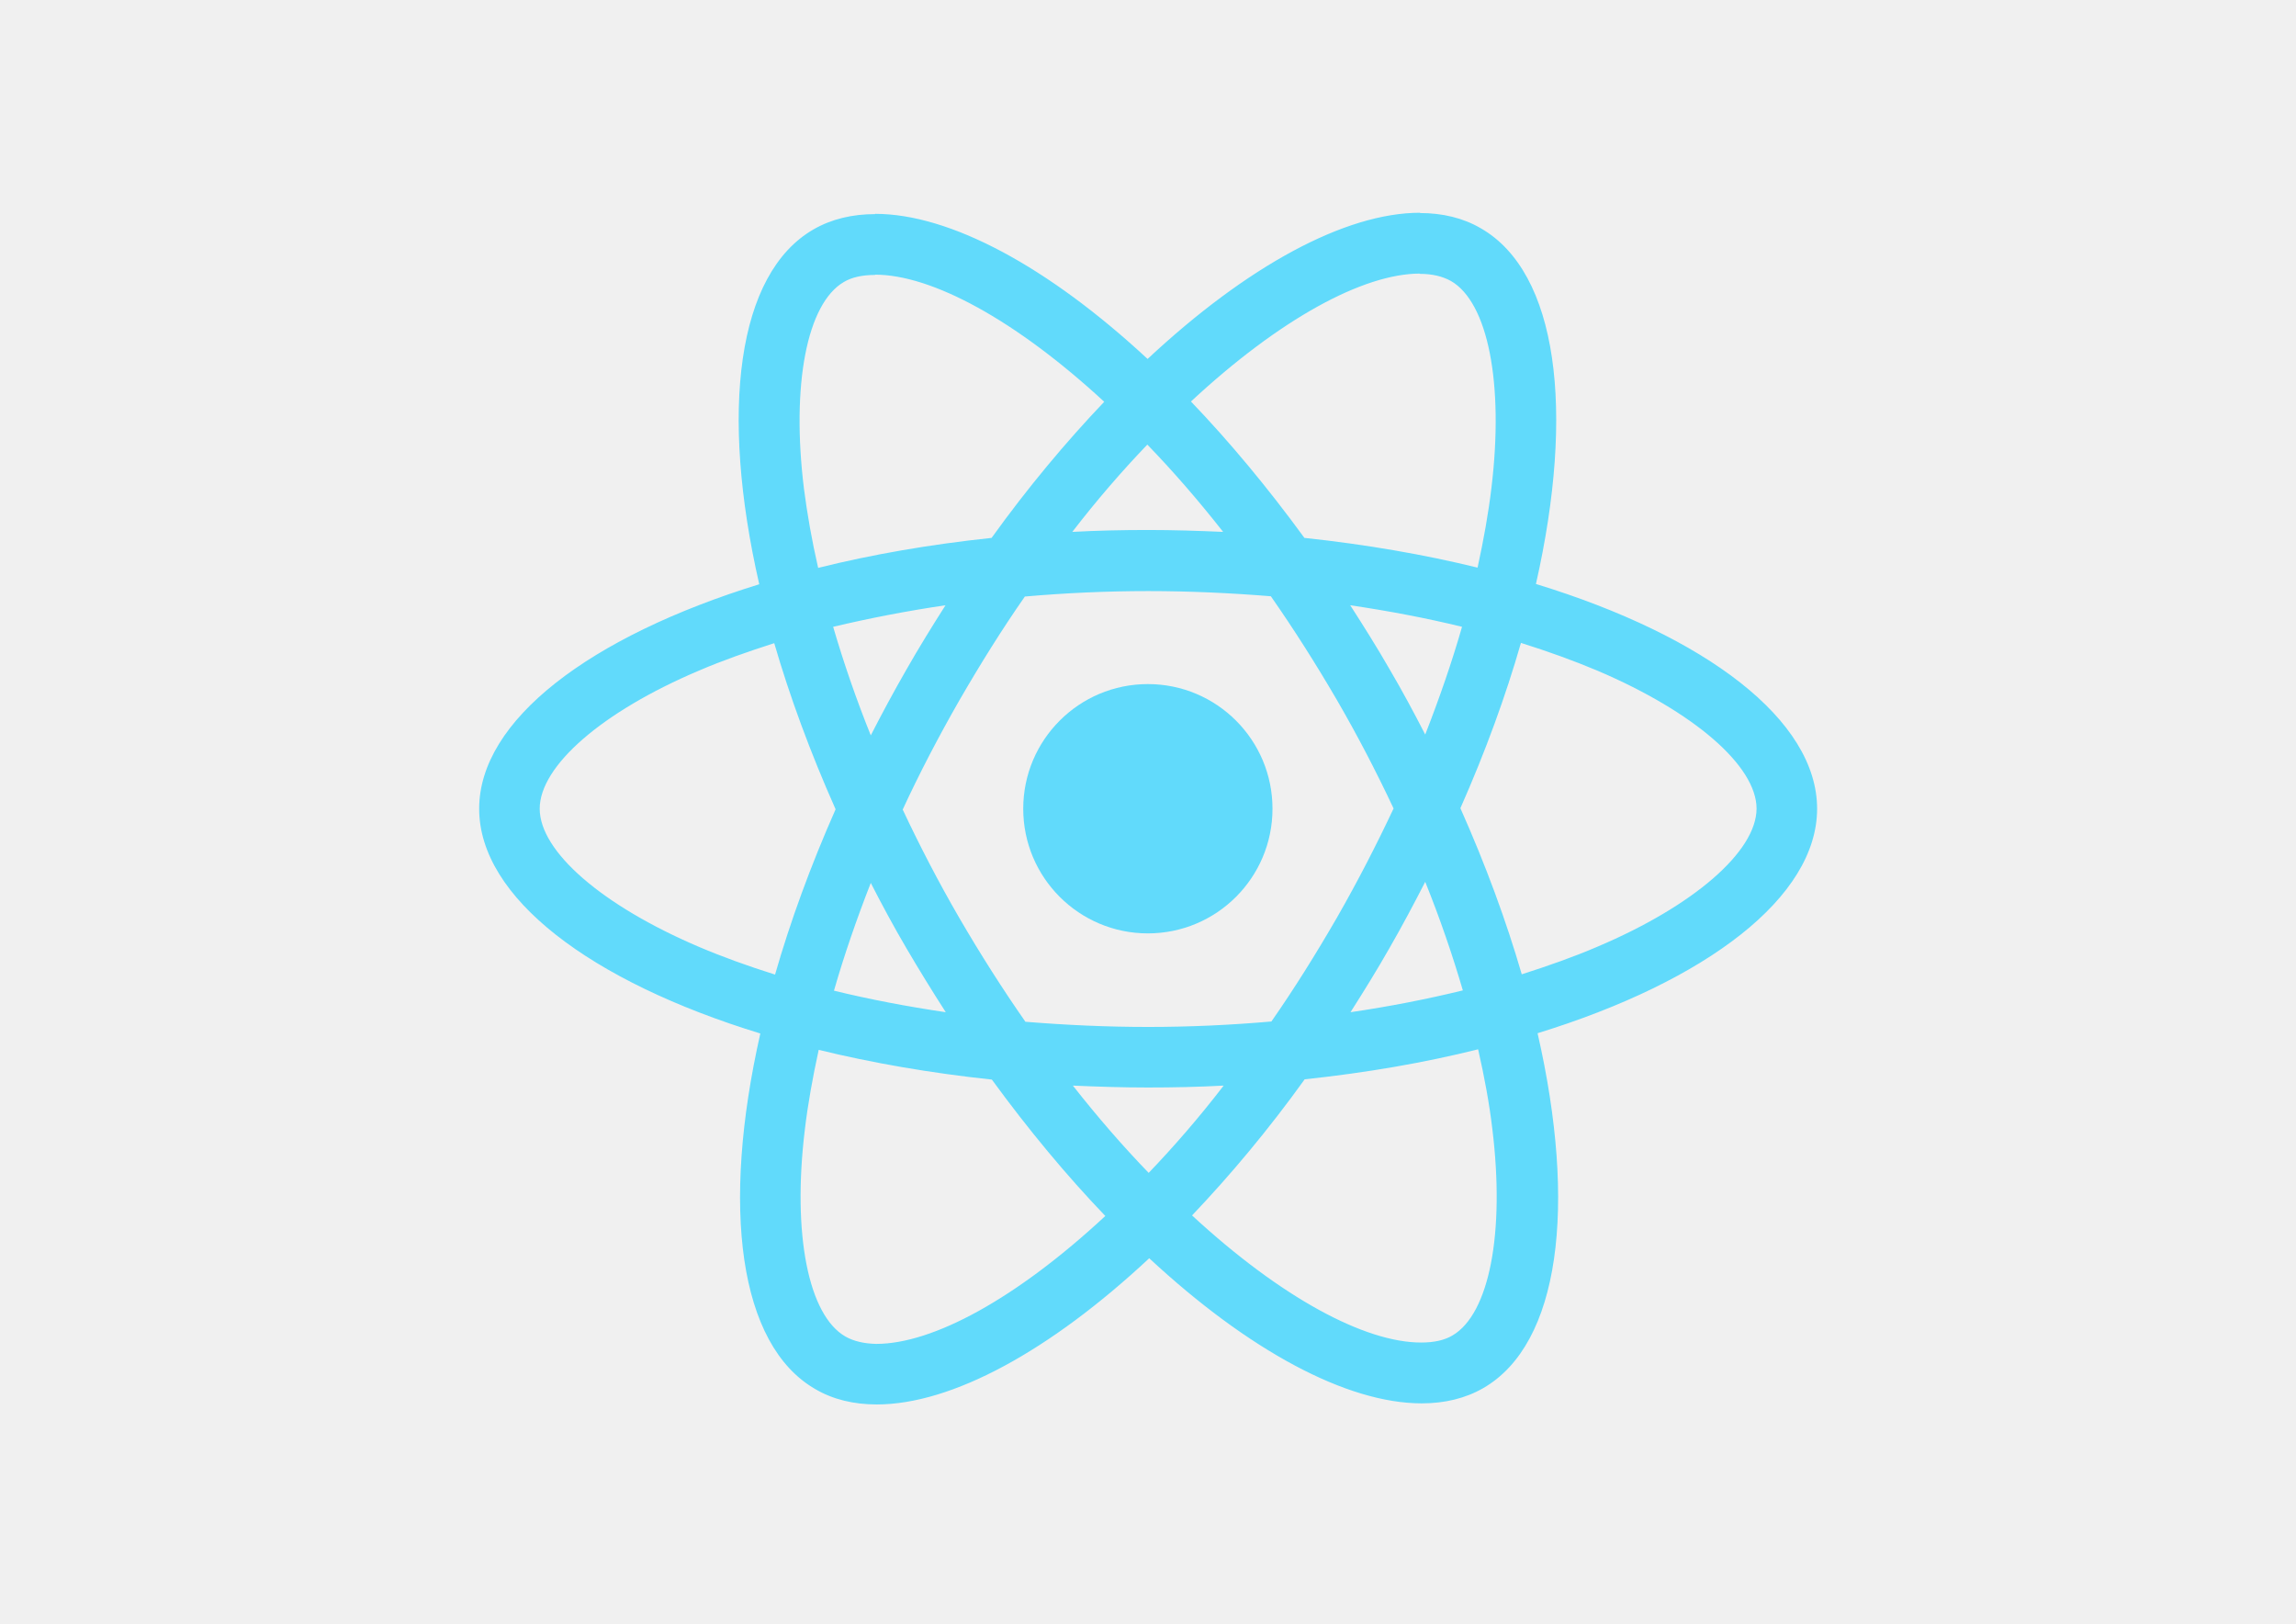
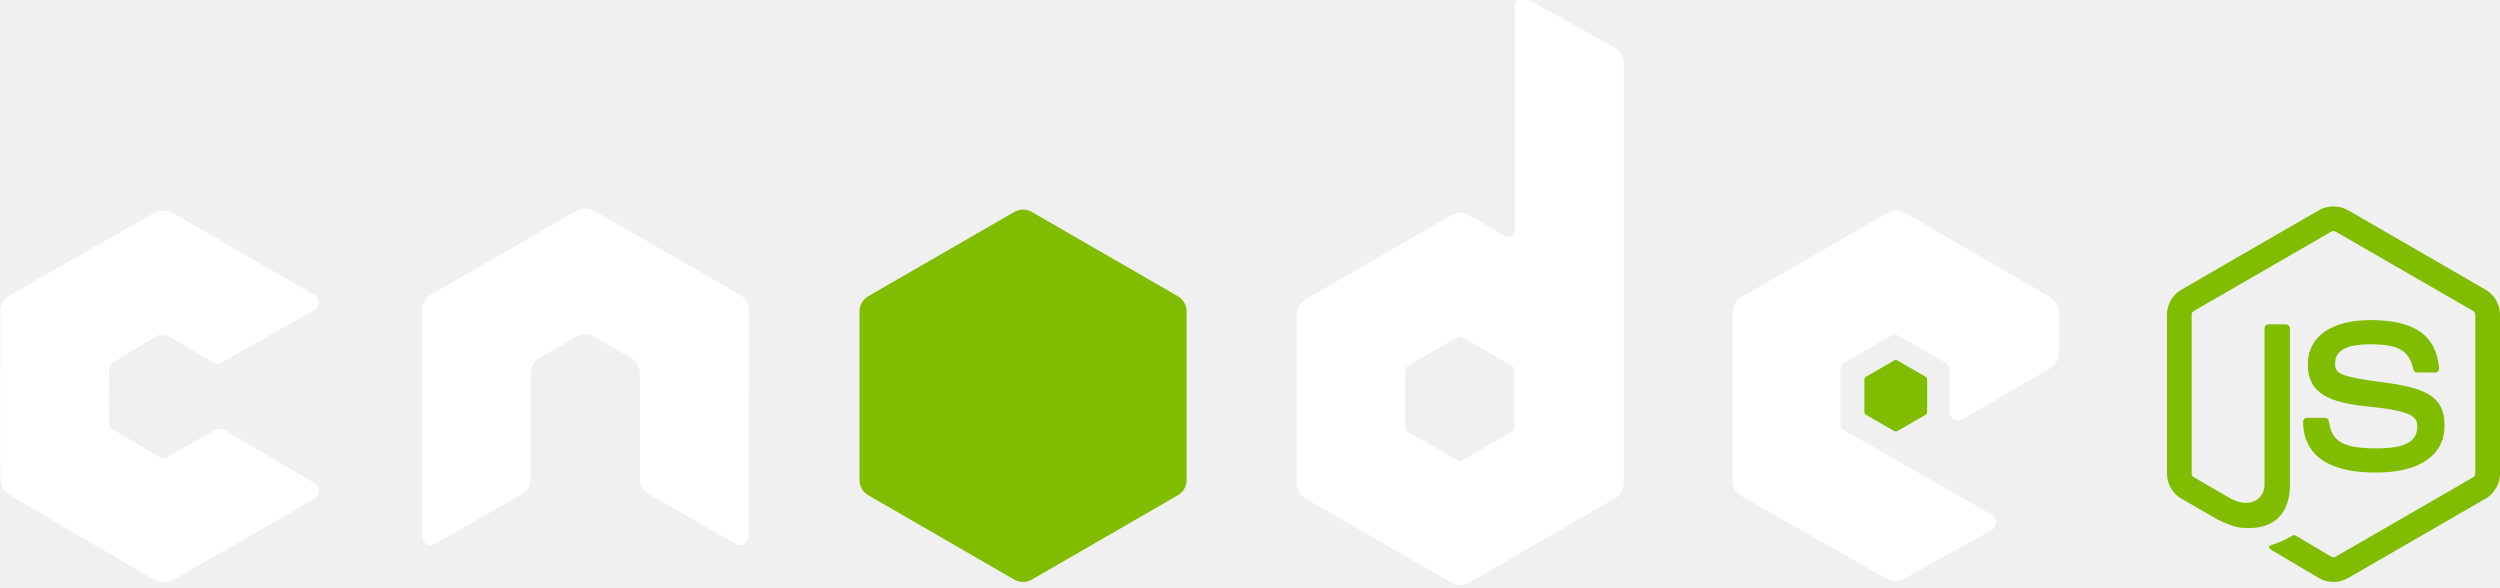
- <svg xmlns="http://www.w3.org/2000/svg" viewBox="0 0 841.9 595.3">
-   <g fill="#61DAFB">
-     <path d="M666.3 296.5c0-32.5-40.7-63.3-103.1-82.4 14.4-63.6 8-114.2-20.2-130.4-6.5-3.8-14.1-5.6-22.4-5.6v22.3c4.6 0 8.3.9 11.4 2.6 13.6 7.8 19.5 37.5 14.9 75.7-1.1 9.4-2.9 19.3-5.1 29.4-19.6-4.8-41-8.5-63.5-10.9-13.5-18.5-27.5-35.3-41.6-50 32.6-30.3 63.2-46.9 84-46.9V78c-27.5 0-63.5 19.6-99.9 53.6-36.4-33.8-72.4-53.2-99.9-53.2v22.3c20.7 0 51.4 16.5 84 46.6-14 14.7-28 31.4-41.3 49.9-22.6 2.4-44 6.1-63.6 11-2.3-10-4-19.7-5.2-29-4.7-38.2 1.1-67.9 14.6-75.8 3-1.8 6.9-2.6 11.5-2.6V78.5c-8.4 0-16 1.8-22.6 5.6-28.1 16.2-34.4 66.7-19.9 130.1-62.2 19.2-102.7 49.9-102.7 82.3 0 32.5 40.7 63.3 103.1 82.4-14.4 63.6-8 114.2 20.2 130.4 6.5 3.8 14.1 5.6 22.5 5.6 27.5 0 63.5-19.6 99.9-53.6 36.4 33.8 72.4 53.2 99.9 53.2 8.4 0 16-1.8 22.6-5.6 28.1-16.2 34.4-66.7 19.9-130.1 62-19.1 102.5-49.9 102.5-82.3zm-130.2-66.7c-3.7 12.9-8.3 26.2-13.5 39.5-4.1-8-8.4-16-13.1-24-4.6-8-9.5-15.8-14.4-23.4 14.2 2.1 27.9 4.7 41 7.9zm-45.8 106.5c-7.8 13.5-15.8 26.3-24.1 38.2-14.9 1.3-30 2-45.2 2-15.1 0-30.2-.7-45-1.9-8.3-11.9-16.4-24.6-24.2-38-7.6-13.1-14.5-26.4-20.8-39.8 6.2-13.4 13.2-26.8 20.7-39.9 7.8-13.5 15.8-26.3 24.1-38.2 14.9-1.3 30-2 45.2-2 15.1 0 30.2.7 45 1.9 8.3 11.9 16.4 24.6 24.2 38 7.6 13.1 14.5 26.4 20.8 39.8-6.3 13.4-13.2 26.8-20.7 39.9zm32.3-13c5.4 13.4 10 26.8 13.8 39.8-13.1 3.2-26.9 5.9-41.2 8 4.9-7.7 9.8-15.6 14.4-23.7 4.6-8 8.9-16.1 13-24.1zM421.2 430c-9.3-9.6-18.6-20.3-27.8-32 9 .4 18.2.7 27.5.7 9.4 0 18.7-.2 27.8-.7-9 11.7-18.3 22.4-27.5 32zm-74.4-58.9c-14.2-2.1-27.9-4.7-41-7.9 3.7-12.9 8.3-26.2 13.5-39.5 4.1 8 8.4 16 13.1 24 4.7 8 9.5 15.8 14.4 23.4zM420.7 163c9.3 9.6 18.6 20.3 27.8 32-9-.4-18.2-.7-27.5-.7-9.4 0-18.7.2-27.8.7 9-11.7 18.3-22.4 27.5-32zm-74 58.9c-4.9 7.7-9.8 15.6-14.4 23.7-4.6 8-8.9 16-13 24-5.4-13.4-10-26.8-13.8-39.8 13.1-3.1 26.9-5.8 41.2-7.9zm-90.5 125.2c-35.4-15.1-58.3-34.9-58.3-50.6 0-15.7 22.9-35.6 58.3-50.6 8.6-3.7 18-7 27.7-10.1 5.7 19.6 13.2 40 22.5 60.9-9.2 20.8-16.6 41.1-22.2 60.6-9.9-3.1-19.3-6.5-28-10.2zM310 490c-13.6-7.8-19.5-37.5-14.9-75.7 1.1-9.4 2.9-19.3 5.1-29.4 19.6 4.8 41 8.5 63.5 10.9 13.5 18.5 27.5 35.3 41.6 50-32.6 30.3-63.2 46.9-84 46.9-4.5-.1-8.3-1-11.3-2.7zm237.2-76.2c4.7 38.2-1.1 67.9-14.6 75.8-3 1.8-6.9 2.6-11.5 2.6-20.7 0-51.4-16.5-84-46.6 14-14.7 28-31.4 41.3-49.9 22.6-2.4 44-6.1 63.6-11 2.3 10.1 4.1 19.8 5.2 29.1zm38.5-66.7c-8.6 3.7-18 7-27.7 10.1-5.7-19.6-13.2-40-22.5-60.9 9.2-20.8 16.6-41.1 22.2-60.6 9.9 3.1 19.3 6.5 28.1 10.2 35.4 15.1 58.3 34.9 58.3 50.6-.1 15.7-23 35.6-58.4 50.6zM320.8 78.4z" />
-     <circle cx="420.9" cy="296.5" r="45.7" />
-     <path d="M520.5 78.1z" />
-   </g>
+ <svg xmlns="http://www.w3.org/2000/svg" version="1.1" id="图层_1" x="0px" y="0px" viewBox="0 0 427.3 100.4" enable-background="new 0 0 427.3 100.4" xml:space="preserve">
+   <path fill-rule="evenodd" clip-rule="evenodd" fill="#fff" d="M127.987,52.994c0-1.084-0.57-2.08-1.506-2.617l-24.937-14.352   c-0.422-0.248-0.895-0.377-1.373-0.396h-0.258c-0.477,0.019-0.949,0.148-1.377,0.396L73.598,50.377   c-0.929,0.537-1.508,1.533-1.508,2.617l0.055,38.644c0,0.538,0.279,1.038,0.752,1.301c0.463,0.278,1.035,0.278,1.496,0l14.821-8.485   c0.937-0.558,1.507-1.539,1.507-2.613V63.784c0-1.076,0.571-2.071,1.504-2.606l6.311-3.636c0.47-0.271,0.984-0.404,1.51-0.404   c0.513,0,1.041,0.133,1.498,0.404l6.308,3.636c0.934,0.535,1.506,1.53,1.506,2.606V81.84c0,1.074,0.578,2.062,1.51,2.613   l14.816,8.485c0.465,0.278,1.045,0.278,1.506,0c0.459-0.263,0.748-0.763,0.748-1.301L127.987,52.994z" />
+   <path fill-rule="evenodd" clip-rule="evenodd" fill="#fff" d="M261.147-0.129c-0.467-0.26-1.037-0.254-1.498,0.016   c-0.46,0.271-0.743,0.765-0.743,1.299v38.271c0,0.376-0.201,0.724-0.525,0.913c-0.326,0.188-0.729,0.188-1.056,0l-6.246-3.599   c-0.932-0.537-2.077-0.536-3.01,0.001L223.122,51.17c-0.933,0.537-1.506,1.532-1.506,2.607v28.801c0,1.076,0.573,2.07,1.505,2.609   l24.946,14.408c0.934,0.539,2.081,0.539,3.014,0l24.95-14.408c0.933-0.539,1.506-1.533,1.506-2.609V10.786   c0-1.092-0.591-2.099-1.545-2.631L261.147-0.129z M258.833,73.115c0,0.27-0.145,0.519-0.378,0.651l-8.564,4.938   c-0.233,0.135-0.521,0.135-0.752,0l-8.566-4.938c-0.232-0.133-0.377-0.382-0.377-0.651v-9.891c0-0.269,0.145-0.517,0.376-0.651   l8.566-4.947c0.232-0.135,0.52-0.135,0.754,0l8.564,4.947c0.232,0.135,0.377,0.383,0.377,0.651V73.115z" />
+   <path fill-rule="evenodd" clip-rule="evenodd" fill="#fff" d="M350.4,62.966c0.928-0.539,1.499-1.531,1.499-2.604v-6.979   c0-1.073-0.571-2.066-1.5-2.605l-24.787-14.392c-0.934-0.542-2.084-0.543-3.02-0.004l-24.938,14.397   c-0.933,0.539-1.506,1.533-1.506,2.609v28.793c0,1.083,0.58,2.081,1.521,2.616l24.783,14.122c0.914,0.522,2.034,0.527,2.954,0.018   l14.989-8.332c0.477-0.266,0.772-0.765,0.774-1.308c0.004-0.543-0.285-1.046-0.755-1.315L315.32,73.576   c-0.47-0.268-0.758-0.767-0.758-1.306v-9.024c0-0.538,0.287-1.036,0.755-1.304l7.811-4.504c0.464-0.268,1.039-0.268,1.503,0   l7.815,4.504c0.467,0.268,0.754,0.766,0.754,1.304v7.101c0,0.538,0.288,1.036,0.755,1.306c0.467,0.269,1.042,0.267,1.508-0.003   L350.4,62.966z" />
+   <path fill-rule="evenodd" clip-rule="evenodd" fill="#80bd01" d="M173.35,36.23c0.932-0.538,2.08-0.538,3.012,0l24.943,14.395   c0.934,0.537,1.508,1.532,1.508,2.609v28.811c0,1.077-0.574,2.071-1.506,2.61l-24.944,14.405c-0.933,0.538-2.081,0.538-3.014,0   l-24.938-14.405c-0.932-0.539-1.506-1.533-1.506-2.61V53.233c0-1.076,0.574-2.071,1.507-2.608L173.35,36.23z" />
+   <path fill="#80bd01" d="M398.833,99.472c-0.859,0-1.716-0.225-2.468-0.66l-7.853-4.646c-1.172-0.656-0.601-0.888-0.213-1.023   c1.563-0.543,1.881-0.668,3.551-1.614c0.173-0.099,0.404-0.062,0.584,0.045l6.033,3.582c0.219,0.121,0.526,0.121,0.728,0   l23.522-13.577c0.219-0.125,0.358-0.376,0.358-0.636V53.796c0-0.265-0.14-0.513-0.364-0.647l-23.513-13.565   c-0.217-0.127-0.506-0.127-0.724,0L374.97,53.152c-0.229,0.131-0.373,0.386-0.373,0.644v27.146c0,0.26,0.144,0.506,0.371,0.629   l6.442,3.722c3.496,1.748,5.638-0.31,5.638-2.379v-26.8c0-0.379,0.305-0.678,0.683-0.678h2.983c0.373,0,0.682,0.299,0.682,0.678   v26.8c0,4.666-2.541,7.342-6.965,7.342c-1.36,0-2.43,0-5.418-1.472l-6.168-3.551c-1.524-0.882-2.467-2.528-2.467-4.291V53.796   c0-1.763,0.942-3.41,2.467-4.287l23.521-13.592c1.489-0.841,3.468-0.841,4.944,0l23.519,13.592c1.524,0.882,2.472,2.524,2.472,4.287   v27.146c0,1.763-0.947,3.403-2.472,4.291L401.31,98.812C400.558,99.247,399.703,99.472,398.833,99.472" />
+   <path fill="#80bd01" d="M406.099,80.771c-10.294,0-12.449-4.725-12.449-8.687c0-0.377,0.303-0.678,0.68-0.678h3.041   c0.339,0,0.623,0.243,0.675,0.575c0.459,3.097,1.828,4.658,8.054,4.658c4.954,0,7.064-1.121,7.064-3.75   c0-1.515-0.598-2.64-8.299-3.394c-6.437-0.638-10.416-2.06-10.416-7.208c0-4.745,4-7.576,10.707-7.576   c7.535,0,11.263,2.615,11.736,8.227c0.018,0.193-0.052,0.379-0.181,0.523c-0.129,0.135-0.308,0.217-0.498,0.217h-3.052   c-0.317,0-0.596-0.225-0.661-0.531c-0.731-3.258-2.513-4.299-7.345-4.299c-5.41,0-6.039,1.885-6.039,3.297   c0,1.711,0.742,2.209,8.047,3.176c7.229,0.955,10.662,2.309,10.662,7.39C417.825,77.836,413.551,80.771,406.099,80.771" />
+   <path fill-rule="evenodd" clip-rule="evenodd" fill="#80bd01" d="M323.735,61.618c0.179-0.104,0.398-0.104,0.577,0l4.787,2.762   c0.18,0.103,0.289,0.294,0.289,0.5v5.527c0,0.207-0.109,0.397-0.289,0.501l-4.787,2.763c-0.179,0.103-0.398,0.103-0.577,0   l-4.783-2.763c-0.18-0.104-0.289-0.294-0.289-0.501V64.88c0-0.206,0.109-0.397,0.289-0.5L323.735,61.618z" />
+   <path fill-rule="evenodd" clip-rule="evenodd" fill="#fff" d="M36.28,61.87c1.098,0.65,1.358,0.255,1.742,0.035   c0.385-0.221,14.695-8.411,15.606-8.857c0.912-0.446,1.315-1.915,0.114-2.61c-1.201-0.697-25.41-14.721-24.241-14.12   c1.259,0.646-1.202-0.829-2.626-0.175C25.45,36.797,3.644,49.335,2.098,50.218c-1.545,0.883-2.032,1.731-2.027,2.907   c0.004,1.176-0.078,27.253,0,28.801c0.078,1.548,0.69,2.052,1.506,2.609c0.816,0.558,22.901,13.505,24.572,14.41   c1.671,0.907,2.768,0.597,3.853-0.04c1.085-0.639,22.727-13.003,23.593-13.554c0.866-0.551,1.653-1.969-0.157-2.992   c-1.811-1.022-14.779-8.693-15.279-8.943s-0.796-0.255-1.52,0.151c-0.724,0.408-7.222,4.062-8.013,4.524s-0.904,0.254-1.283,0.033   c-0.378-0.222-7.085-4.135-7.859-4.571s-0.866-0.656-0.868-1.25c-0.001-0.593-0.018-8.121,0.023-8.998   c0.04-0.877,0.165-1.074,0.962-1.548c0.797-0.474,6.695-3.978,7.166-4.293c0.47-0.315,1.459-0.345,2.231,0.108   C29.77,58.024,35.182,61.219,36.28,61.87" />
</svg>
